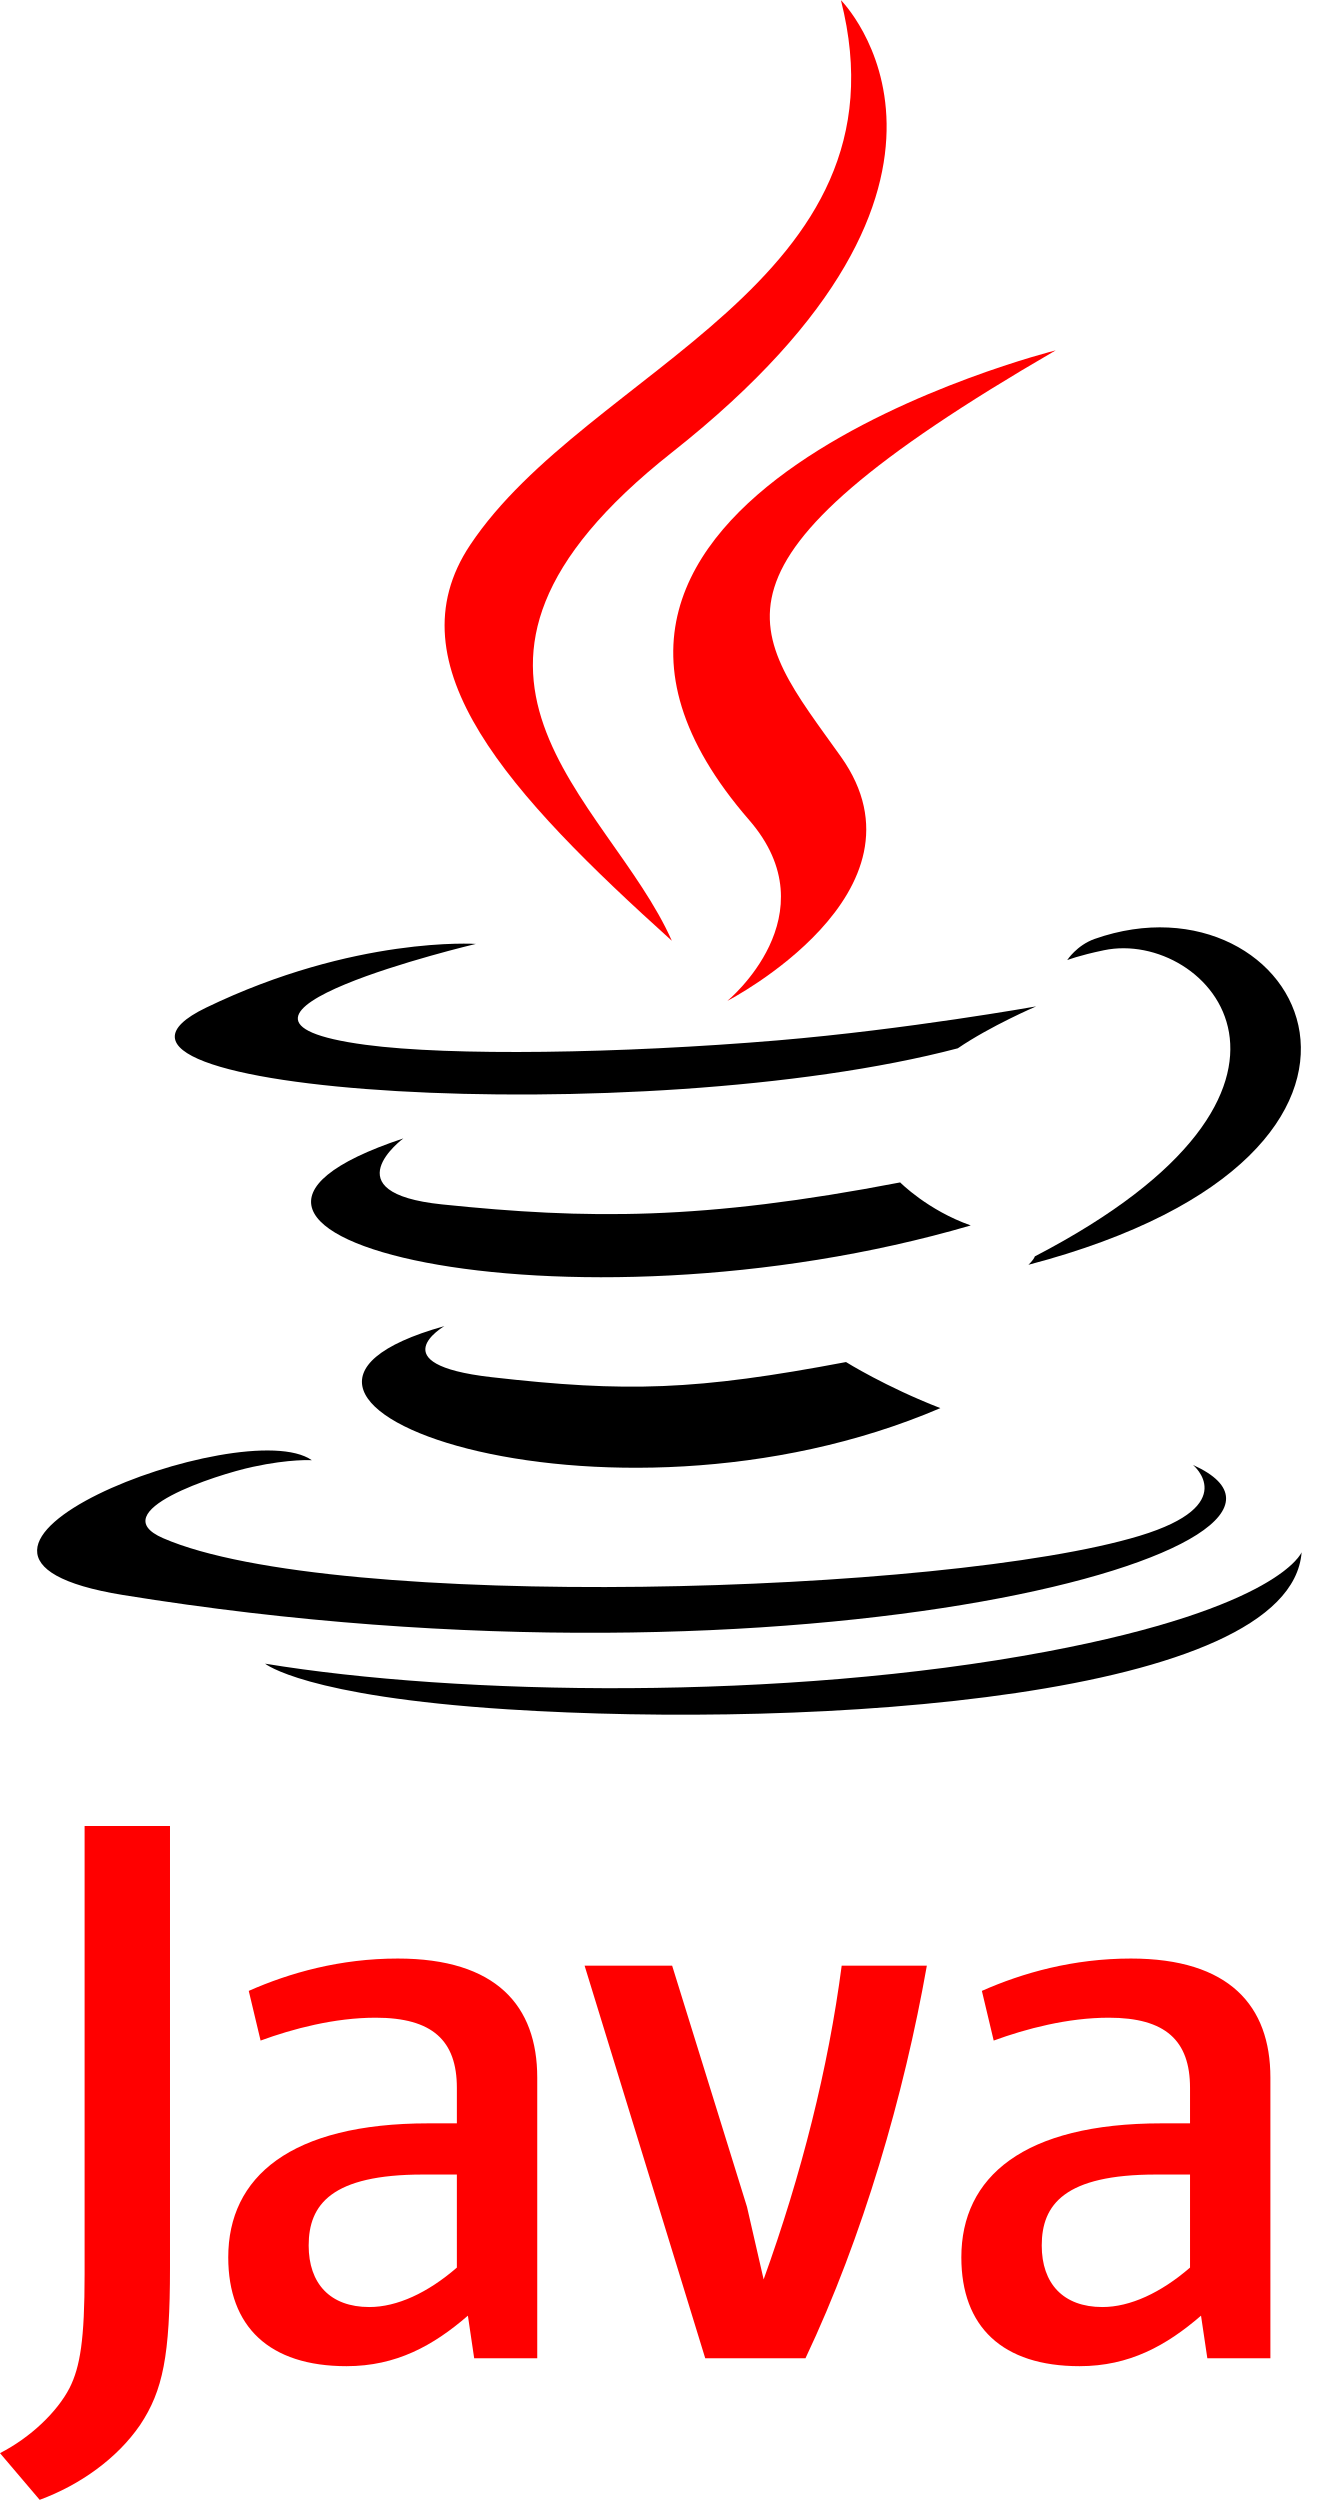
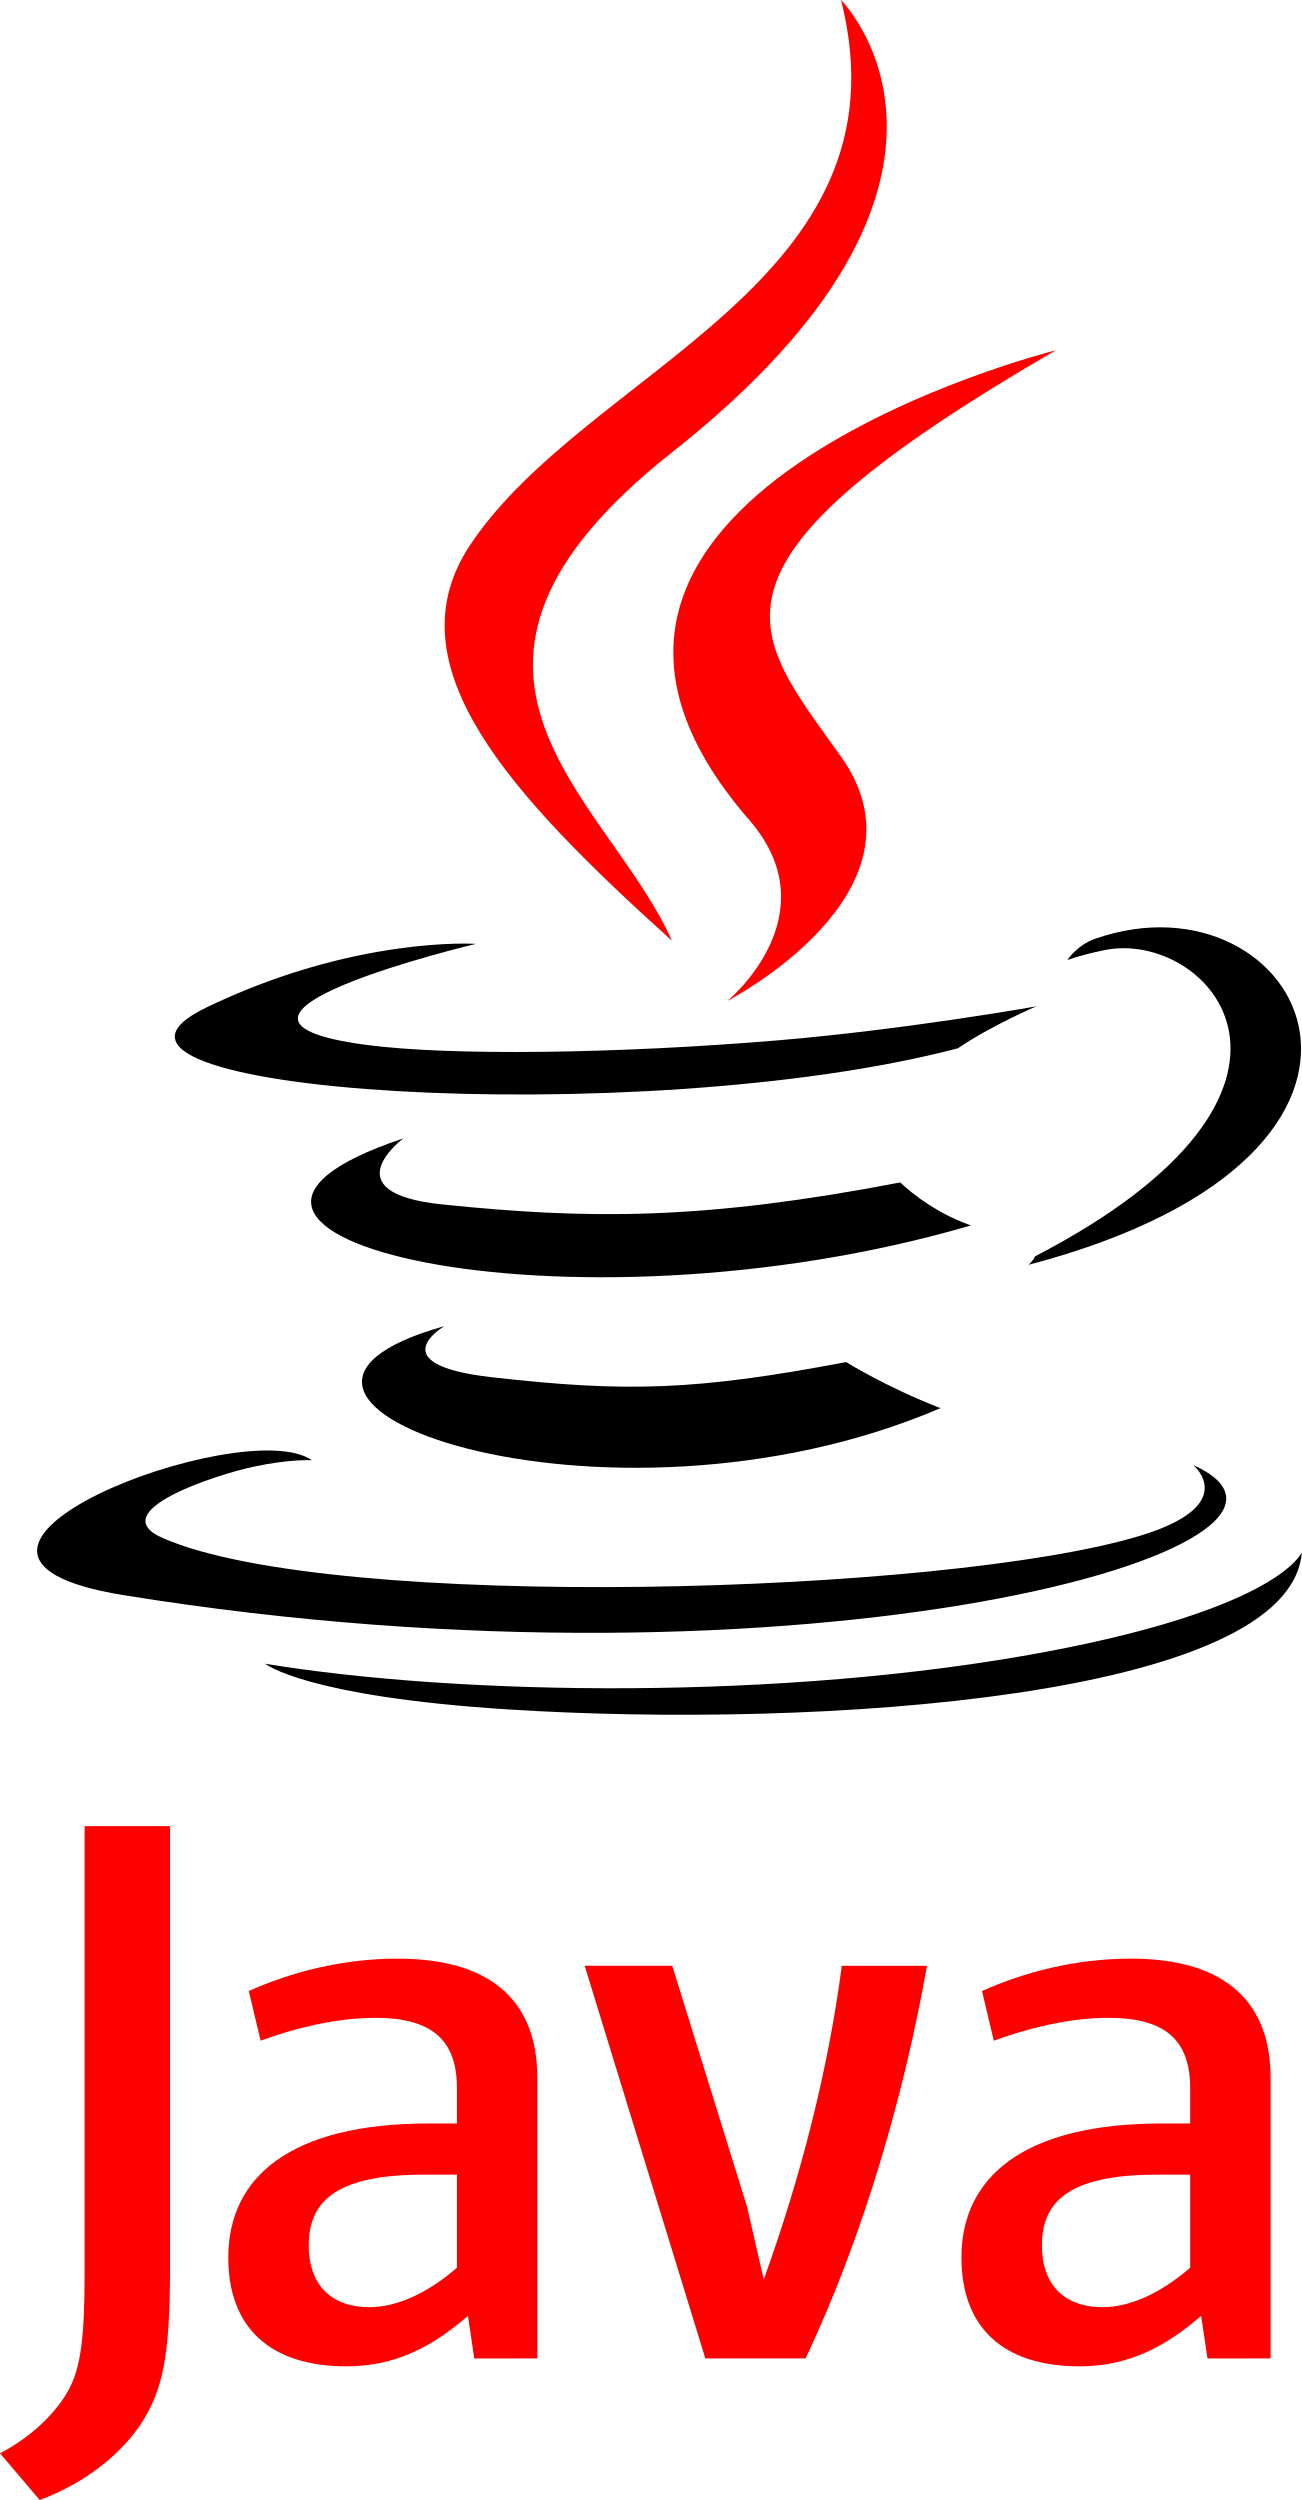
- <svg xmlns="http://www.w3.org/2000/svg" width="1344" height="2500" viewBox="6.527 4.399 290.829 540.906">
-   <path d="M102.681 291.324s-14.178 8.245 10.09 11.035c29.4 3.354 44.426 2.873 76.825-3.259 0 0 8.518 5.341 20.414 9.967-72.63 31.128-164.376-1.803-107.329-17.743M93.806 250.704s-15.902 11.771 8.384 14.283c31.406 3.24 56.208 3.505 99.125-4.759 0 0 5.937 6.018 15.271 9.309-87.815 25.678-185.624 2.025-122.78-18.833" fill="#000000" />
-   <path d="M168.625 181.799c17.896 20.604-4.701 39.146-4.701 39.146s45.439-23.458 24.571-52.833c-19.491-27.395-34.438-41.005 46.479-87.934.001-.001-127.013 31.721-66.349 101.621" fill="#FF0000" />
-   <path d="M264.684 321.369s10.492 8.646-11.555 15.333c-41.923 12.7-174.488 16.535-211.314.507-13.238-5.76 11.587-13.752 19.396-15.429 8.144-1.766 12.798-1.437 12.798-1.437-14.722-10.371-95.157 20.363-40.857 29.166 148.084 24.015 269.944-10.814 231.532-28.14M109.499 208.617s-67.431 16.016-23.879 21.832c18.389 2.462 55.047 1.905 89.192-.956 27.906-2.354 55.928-7.358 55.928-7.358s-9.84 4.214-16.959 9.074c-68.475 18.01-200.756 9.631-162.674-8.79 32.206-15.568 58.392-13.802 58.392-13.802M230.462 276.231c69.608-36.171 37.425-70.932 14.96-66.248-5.506 1.146-7.961 2.139-7.961 2.139s2.045-3.202 5.947-4.588c44.441-15.624 78.619 46.081-14.346 70.521 0 0 1.079-.962 1.4-1.824" fill="#000000" />
-   <path d="M188.495 4.399s38.55 38.562-36.563 97.862c-60.233 47.567-13.735 74.689-.025 105.678-35.158-31.723-60.96-59.647-43.65-85.637 25.406-38.151 95.792-56.648 80.238-117.903" fill="#FF0000" />
-   <path d="M116.339 374.246c66.815 4.277 169.417-2.373 171.846-33.987 0 0-4.67 11.984-55.219 21.503-57.027 10.731-127.364 9.479-169.081 2.601.002-.002 8.541 7.067 52.454 9.883" fill="#000000" />
-   <path d="M105.389 495.049c-6.303 5.467-12.96 8.536-18.934 8.536-8.527 0-13.134-5.113-13.134-13.314 0-8.871 4.937-15.357 24.739-15.357h7.328l.001 20.135m17.392 19.623V453.93c0-15.518-8.85-25.756-30.188-25.756-12.457 0-23.369 3.076-32.238 6.999l2.56 10.752c6.983-2.563 16.022-4.949 24.894-4.949 12.292 0 17.58 4.949 17.58 15.181v7.678h-6.135c-29.865 0-43.337 11.593-43.337 28.993 0 15.018 8.878 23.554 25.594 23.554 10.745 0 18.766-4.437 26.264-10.929l1.361 9.221 13.645-.002zM180.824 514.672h-21.691l-26.106-84.96h18.944l16.198 52.199 3.601 15.699c8.195-22.698 13.992-45.726 16.891-67.898h18.427c-4.938 27.976-13.822 58.684-26.264 84.96M264.038 495.049c-6.315 5.467-12.983 8.536-18.958 8.536-8.512 0-13.131-5.113-13.131-13.314 0-8.871 4.947-15.357 24.748-15.357h7.341v20.135m17.39 19.623V453.93c0-15.518-8.871-25.756-30.186-25.756-12.465 0-23.381 3.076-32.246 6.999l2.557 10.752c6.985-2.563 16.041-4.949 24.906-4.949 12.283 0 17.579 4.949 17.579 15.181v7.678h-6.146c-29.873 0-43.34 11.593-43.34 28.993 0 15.018 8.871 23.554 25.584 23.554 10.752 0 18.77-4.437 26.28-10.929l1.366 9.221 13.646-.002zM36.847 529.099c-4.958 7.239-12.966 12.966-21.733 16.206L6.527 535.2c6.673-3.424 12.396-8.954 15.055-14.104 2.3-4.581 3.252-10.485 3.252-24.604v-96.995h18.478v95.666c-.001 18.875-1.51 26.5-6.465 33.936" fill="#FF0000" />
+ <svg xmlns="http://www.w3.org/2000/svg" version="1.1" id="Layer_1" x="0px" y="0px" width="90px" height="172.839px" viewBox="612.336 1167.979 90 172.839" enable-background="new 612.336 1167.979 90 172.839" xml:space="preserve">
+   <path d="M643.061,1259.662c0,0-4.531,2.635,3.224,3.526c9.394,1.072,14.196,0.918,24.548-1.041c0,0,2.721,1.706,6.523,3.185  C654.148,1275.278,624.832,1264.756,643.061,1259.662 M640.225,1246.683c0,0-5.082,3.761,2.679,4.564  c10.036,1.035,17.96,1.12,31.674-1.521c0,0,1.896,1.923,4.88,2.975C651.397,1260.906,620.144,1253.348,640.225,1246.683" />
+   <path fill="#FF0000" d="M664.132,1224.666c5.718,6.583-1.502,12.508-1.502,12.508s14.519-7.496,7.851-16.882  c-6.228-8.754-11.004-13.103,14.852-28.098C685.334,1192.193,644.748,1202.33,664.132,1224.666" />
+   <path d="M694.827,1269.263c0,0,3.353,2.763-3.692,4.899c-13.396,4.059-55.755,5.284-67.523,0.162c-4.23-1.84,3.703-4.395,6.198-4.93  c2.603-0.564,4.09-0.459,4.09-0.459c-4.705-3.314-30.406,6.506-13.056,9.319C668.162,1285.929,707.101,1274.799,694.827,1269.263   M645.239,1233.234c0,0-21.546,5.118-7.63,6.977c5.876,0.787,17.589,0.608,28.5-0.306c8.917-0.752,17.871-2.351,17.871-2.351  s-3.145,1.347-5.419,2.899c-21.88,5.755-64.149,3.078-51.98-2.809C636.872,1232.67,645.239,1233.234,645.239,1233.234   M683.892,1254.84c22.242-11.558,11.959-22.666,4.78-21.169c-1.76,0.366-2.544,0.684-2.544,0.684s0.653-1.023,1.9-1.466  c14.2-4.992,25.122,14.725-4.584,22.534C683.444,1255.423,683.789,1255.115,683.892,1254.84" />
+   <path fill="#FF0000" d="M670.481,1167.979c0,0,12.318,12.322-11.683,31.271c-19.247,15.199-4.389,23.866-0.008,33.768  c-11.234-10.137-19.479-19.059-13.948-27.364C652.961,1193.463,675.451,1187.553,670.481,1167.979" />
+   <path d="M647.425,1286.159c21.35,1.366,54.134-0.758,54.911-10.86c0,0-1.492,3.83-17.645,6.871  c-18.222,3.429-40.697,3.029-54.027,0.831C630.665,1283,633.394,1285.26,647.425,1286.159" />
+   <path fill="#FF0000" d="M643.926,1324.76c-2.014,1.747-4.141,2.728-6.05,2.728c-2.725,0-4.197-1.634-4.197-4.254  c0-2.835,1.578-4.907,7.905-4.907h2.341L643.926,1324.76 M649.483,1331.03v-19.409c0-4.959-2.828-8.23-9.646-8.23  c-3.98,0-7.467,0.983-10.301,2.237l0.818,3.436c2.231-0.819,5.12-1.581,7.955-1.581c3.928,0,5.618,1.581,5.618,4.851v2.453h-1.96  c-9.543,0-13.848,3.704-13.848,9.265c0,4.799,2.837,7.526,8.178,7.526c3.433,0,5.997-1.418,8.392-3.492l0.435,2.946L649.483,1331.03  L649.483,1331.03z M668.03,1331.03H661.1l-8.342-27.147h6.053l5.176,16.68l1.15,5.016c2.619-7.252,4.471-14.611,5.397-21.695h5.888  C674.845,1312.822,672.006,1322.635,668.03,1331.03 M694.62,1324.76c-2.018,1.747-4.148,2.728-6.058,2.728  c-2.72,0-4.195-1.634-4.195-4.254c0-2.835,1.58-4.907,7.907-4.907h2.346V1324.76 M700.177,1331.03v-19.409  c0-4.959-2.834-8.23-9.646-8.23c-3.982,0-7.471,0.983-10.304,2.237l0.817,3.436c2.231-0.819,5.126-1.581,7.958-1.581  c3.925,0,5.617,1.581,5.617,4.851v2.453h-1.964c-9.545,0-13.849,3.704-13.849,9.265c0,4.799,2.835,7.526,8.175,7.526  c3.436,0,5.998-1.418,8.397-3.492l0.437,2.946L700.177,1331.03L700.177,1331.03z M622.024,1335.641  c-1.584,2.313-4.143,4.143-6.944,5.178l-2.744-3.229c2.132-1.094,3.961-2.861,4.811-4.507c0.735-1.464,1.039-3.351,1.039-7.861  v-30.994h5.904v30.569C624.09,1330.828,623.608,1333.265,622.024,1335.641" />
</svg>
